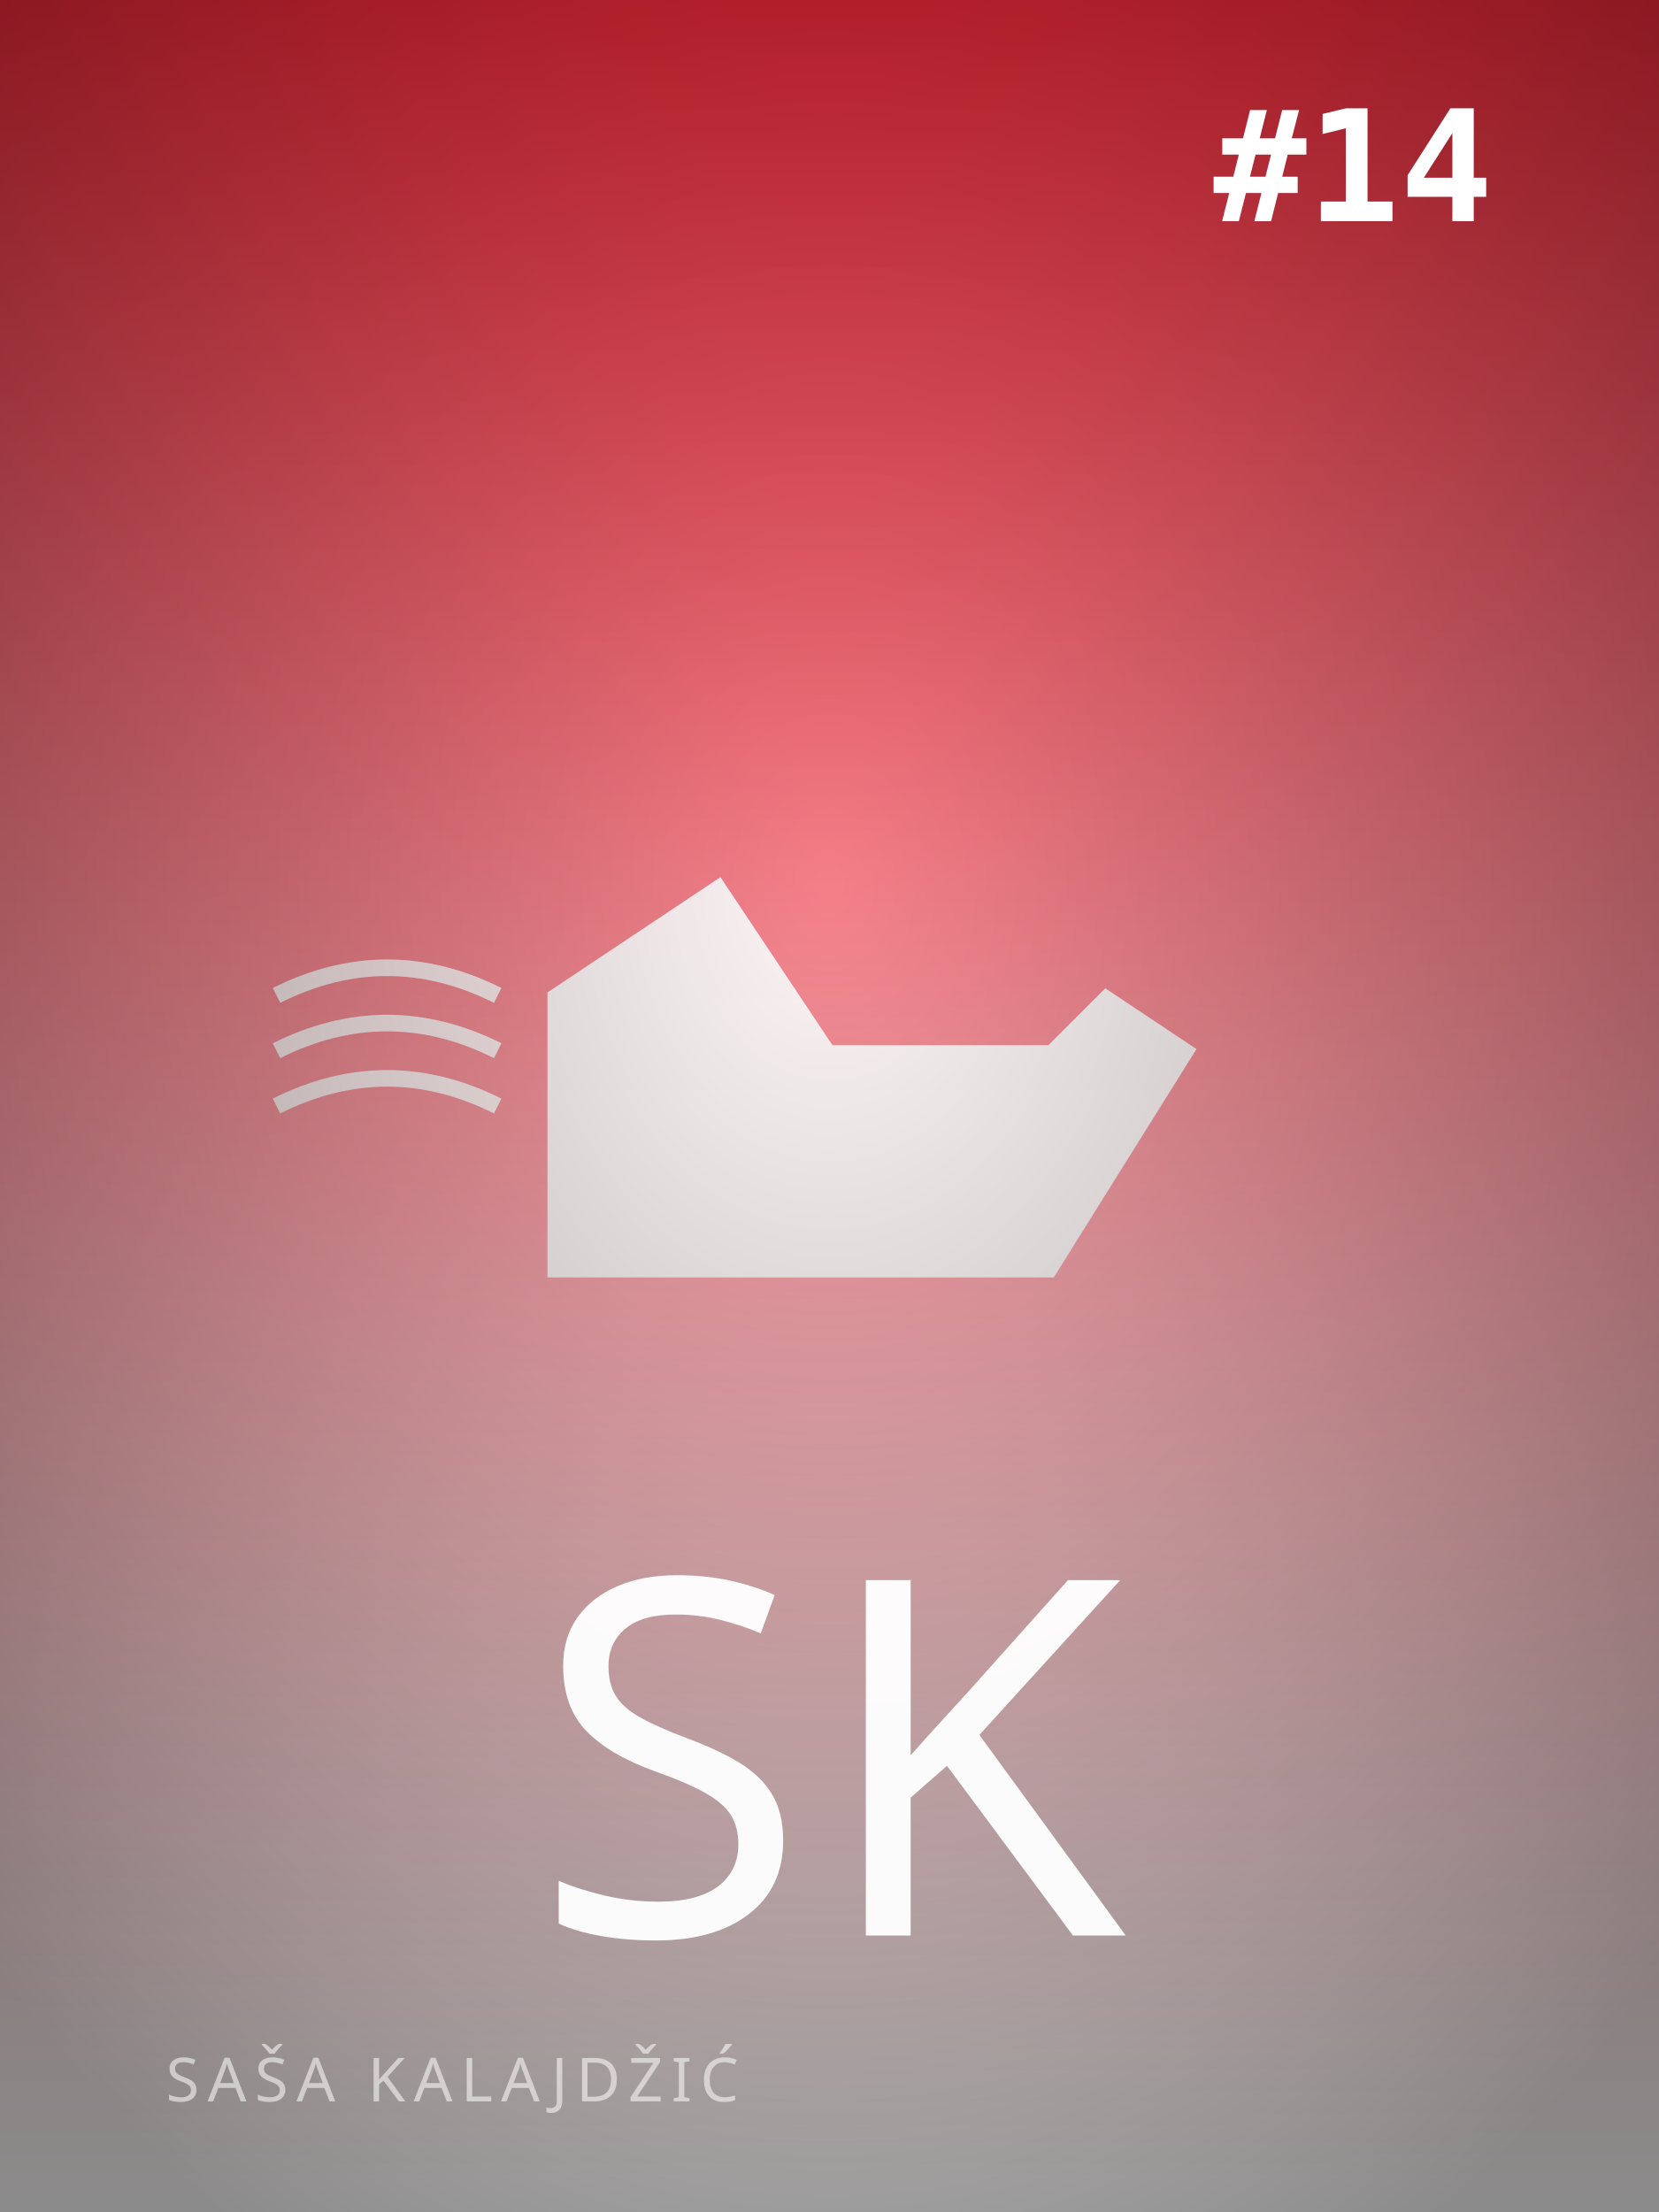
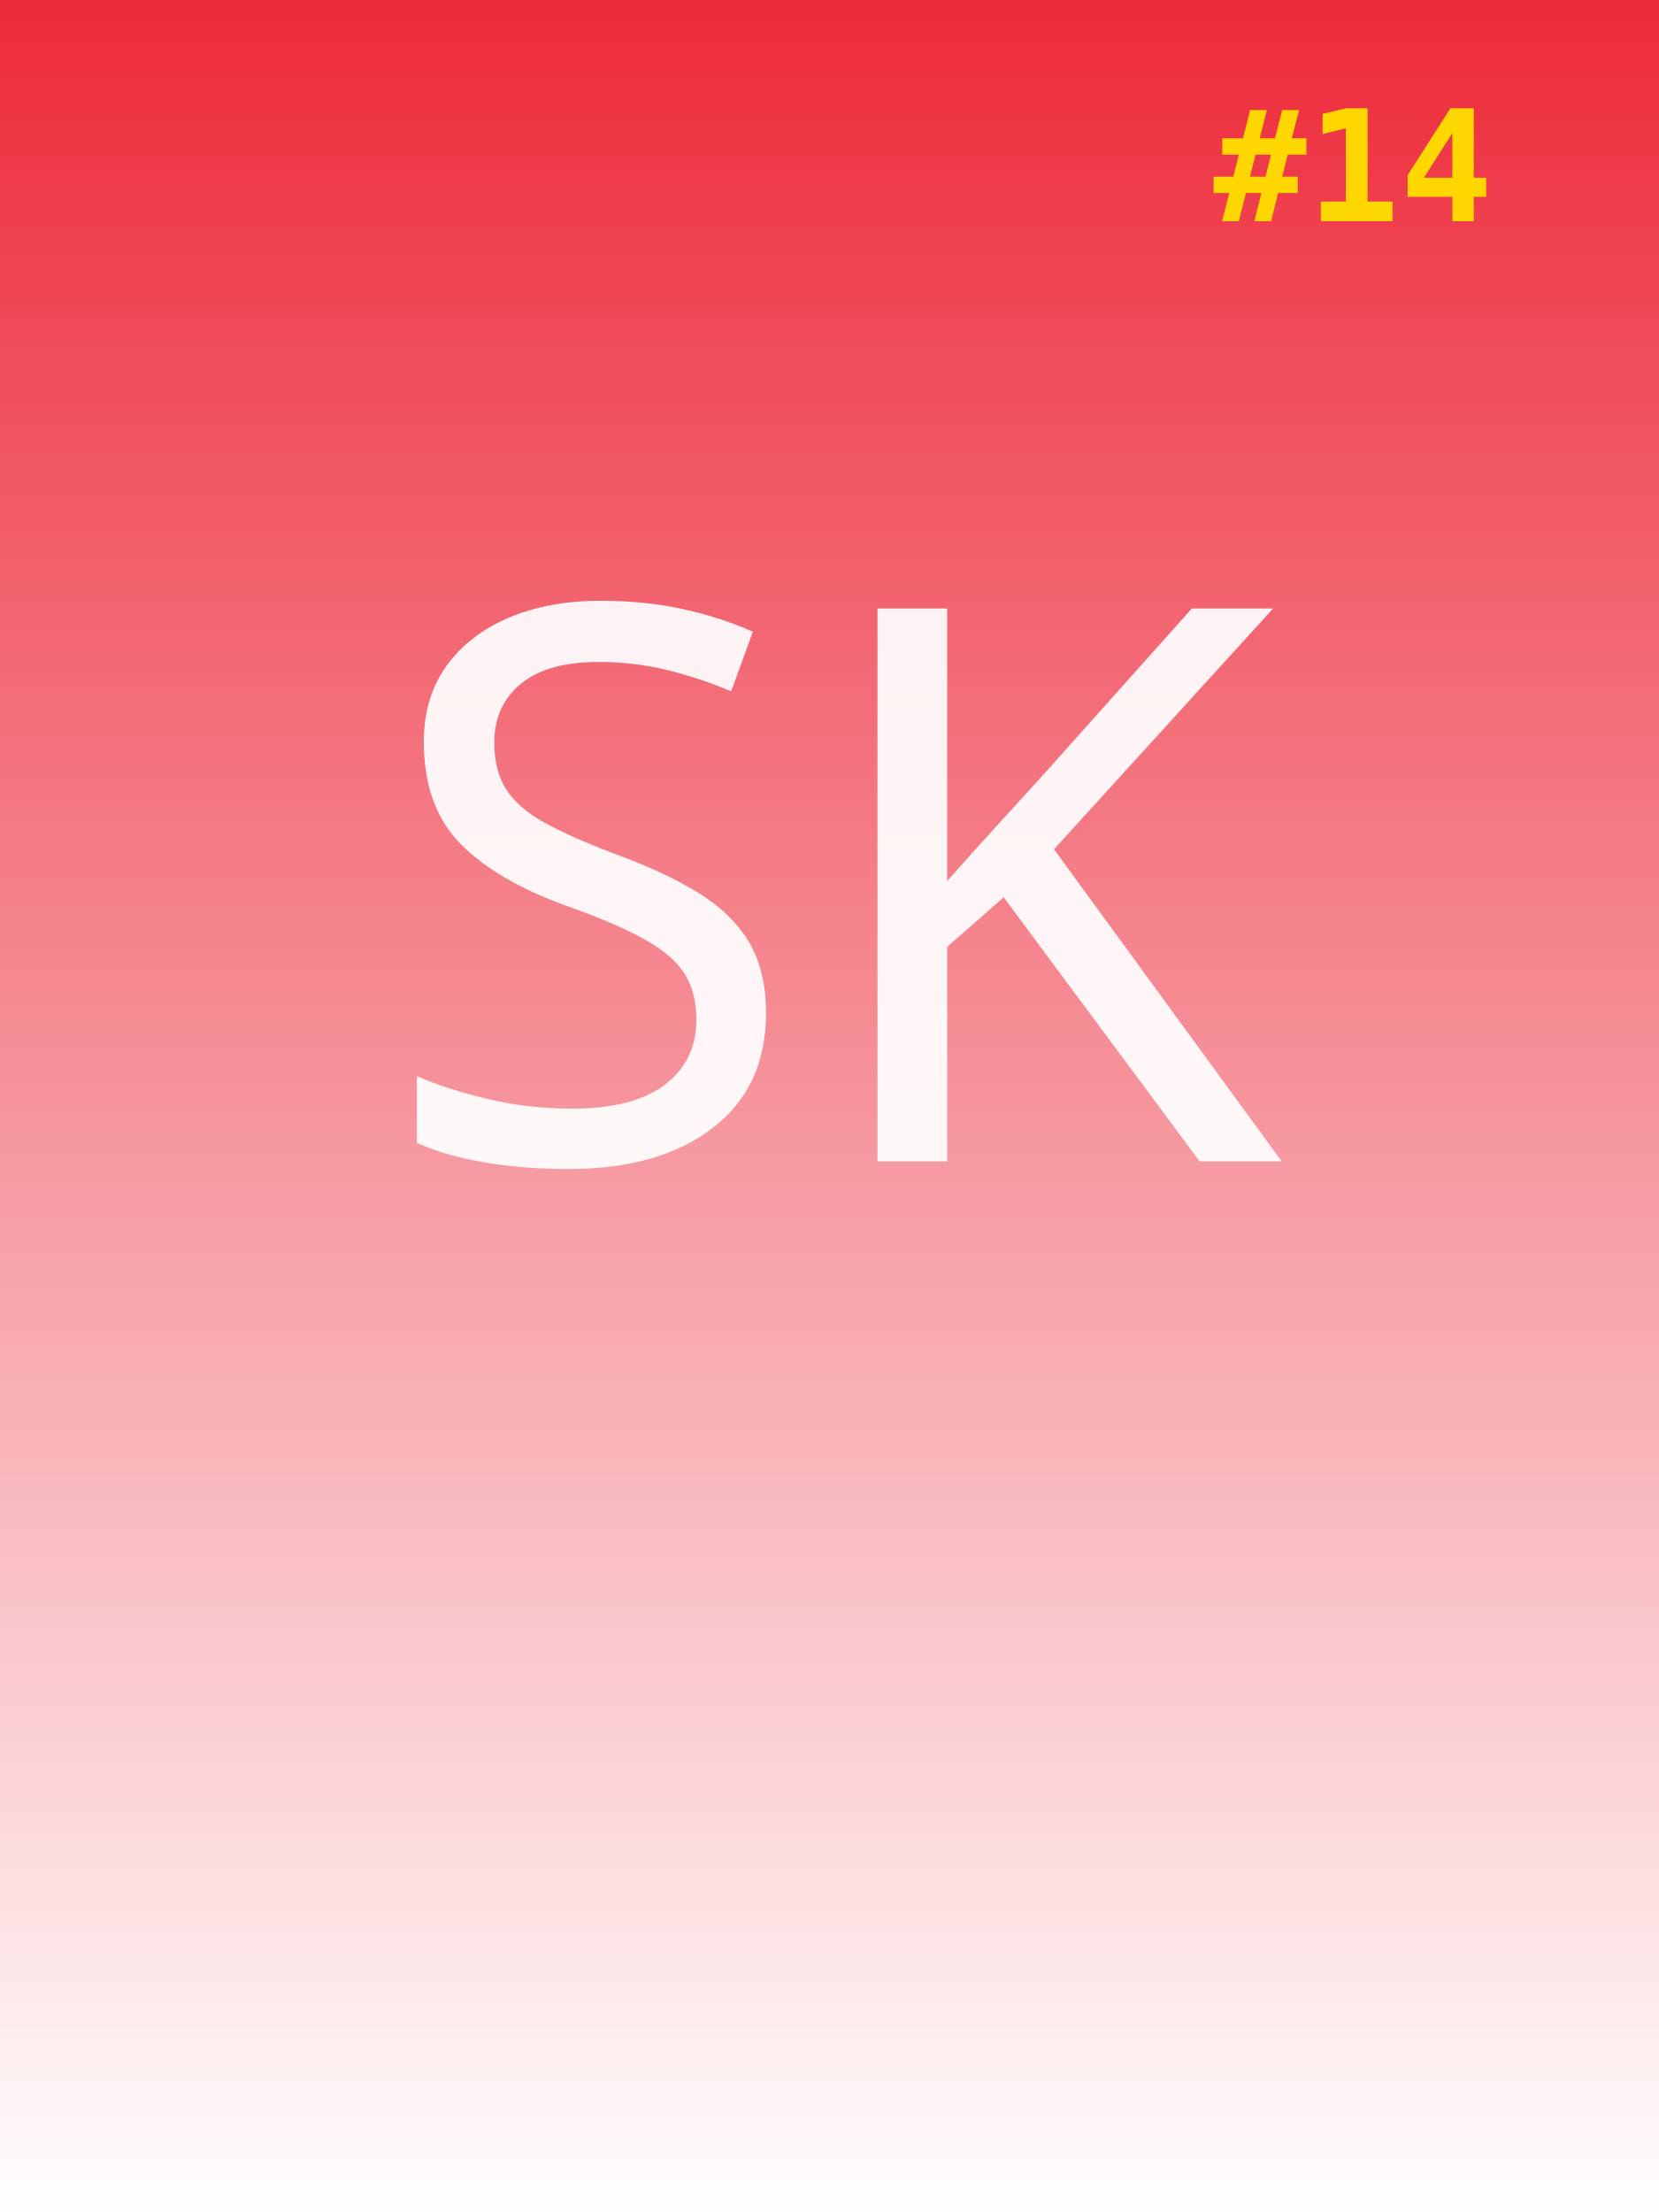
<svg xmlns="http://www.w3.org/2000/svg" viewBox="0 0 600 800" role="img" aria-labelledby="t">
  <defs>
-     <linearGradient id="bg" x1="0" y1="0" x2="0" y2="1">
+     <linearGradient id="g" x1="0" y1="0" x2="0" y2="1">
      <stop offset="0%" stop-color="#ED2939" />
      <stop offset="100%" stop-color="#FFFFFF" />
    </linearGradient>
-     <radialGradient id="vignette" cx="0.5" cy="0.4" r="0.7">
-       <stop offset="0%" stop-color="transparent" />
-       <stop offset="100%" stop-color="rgba(0,0,0,0.45)" />
-     </radialGradient>
  </defs>
-   <rect width="600" height="800" fill="url(#bg)" />
-   <path d="M200 460 L380 460 L430 380 L400 360 L380 380 L300 380 L260 320 L200 360 Z" fill="#FFFFFF" opacity="0.92" stroke="#fff" stroke-width="4" />
-   <path d="M180 360 Q140 340 100 360 M180 380 Q140 360 100 380 M180 400 Q140 380 100 400" stroke="#FFFFFF" stroke-width="6" fill="none" opacity="0.85" />
-   <rect width="600" height="800" fill="url(#vignette)" />
-   <text x="300" y="700" text-anchor="middle" font-family="Anton, Impact, sans-serif" font-size="180" fill="#fff" opacity="0.96" letter-spacing="4">SK</text>
-   <text x="540" y="80" text-anchor="end" font-family="JetBrains Mono, monospace" font-size="56" fill="#FFFFFF" font-weight="700">#14</text>
-   <text x="60" y="760" font-family="Anton, Impact, sans-serif" font-size="22" fill="#fff" opacity="0.55" letter-spacing="3">SAŠA KALAJDŽIĆ</text>
+   <rect width="600" height="800" fill="url(#g)" />
+   <text x="300" y="420" text-anchor="middle" font-family="Anton, Impact, sans-serif" font-size="280" fill="#fff" opacity="0.92">SK</text>
+   <text x="540" y="80" text-anchor="end" font-family="JetBrains Mono, monospace" font-size="56" fill="#FFD700" font-weight="700">#14</text>
</svg>
